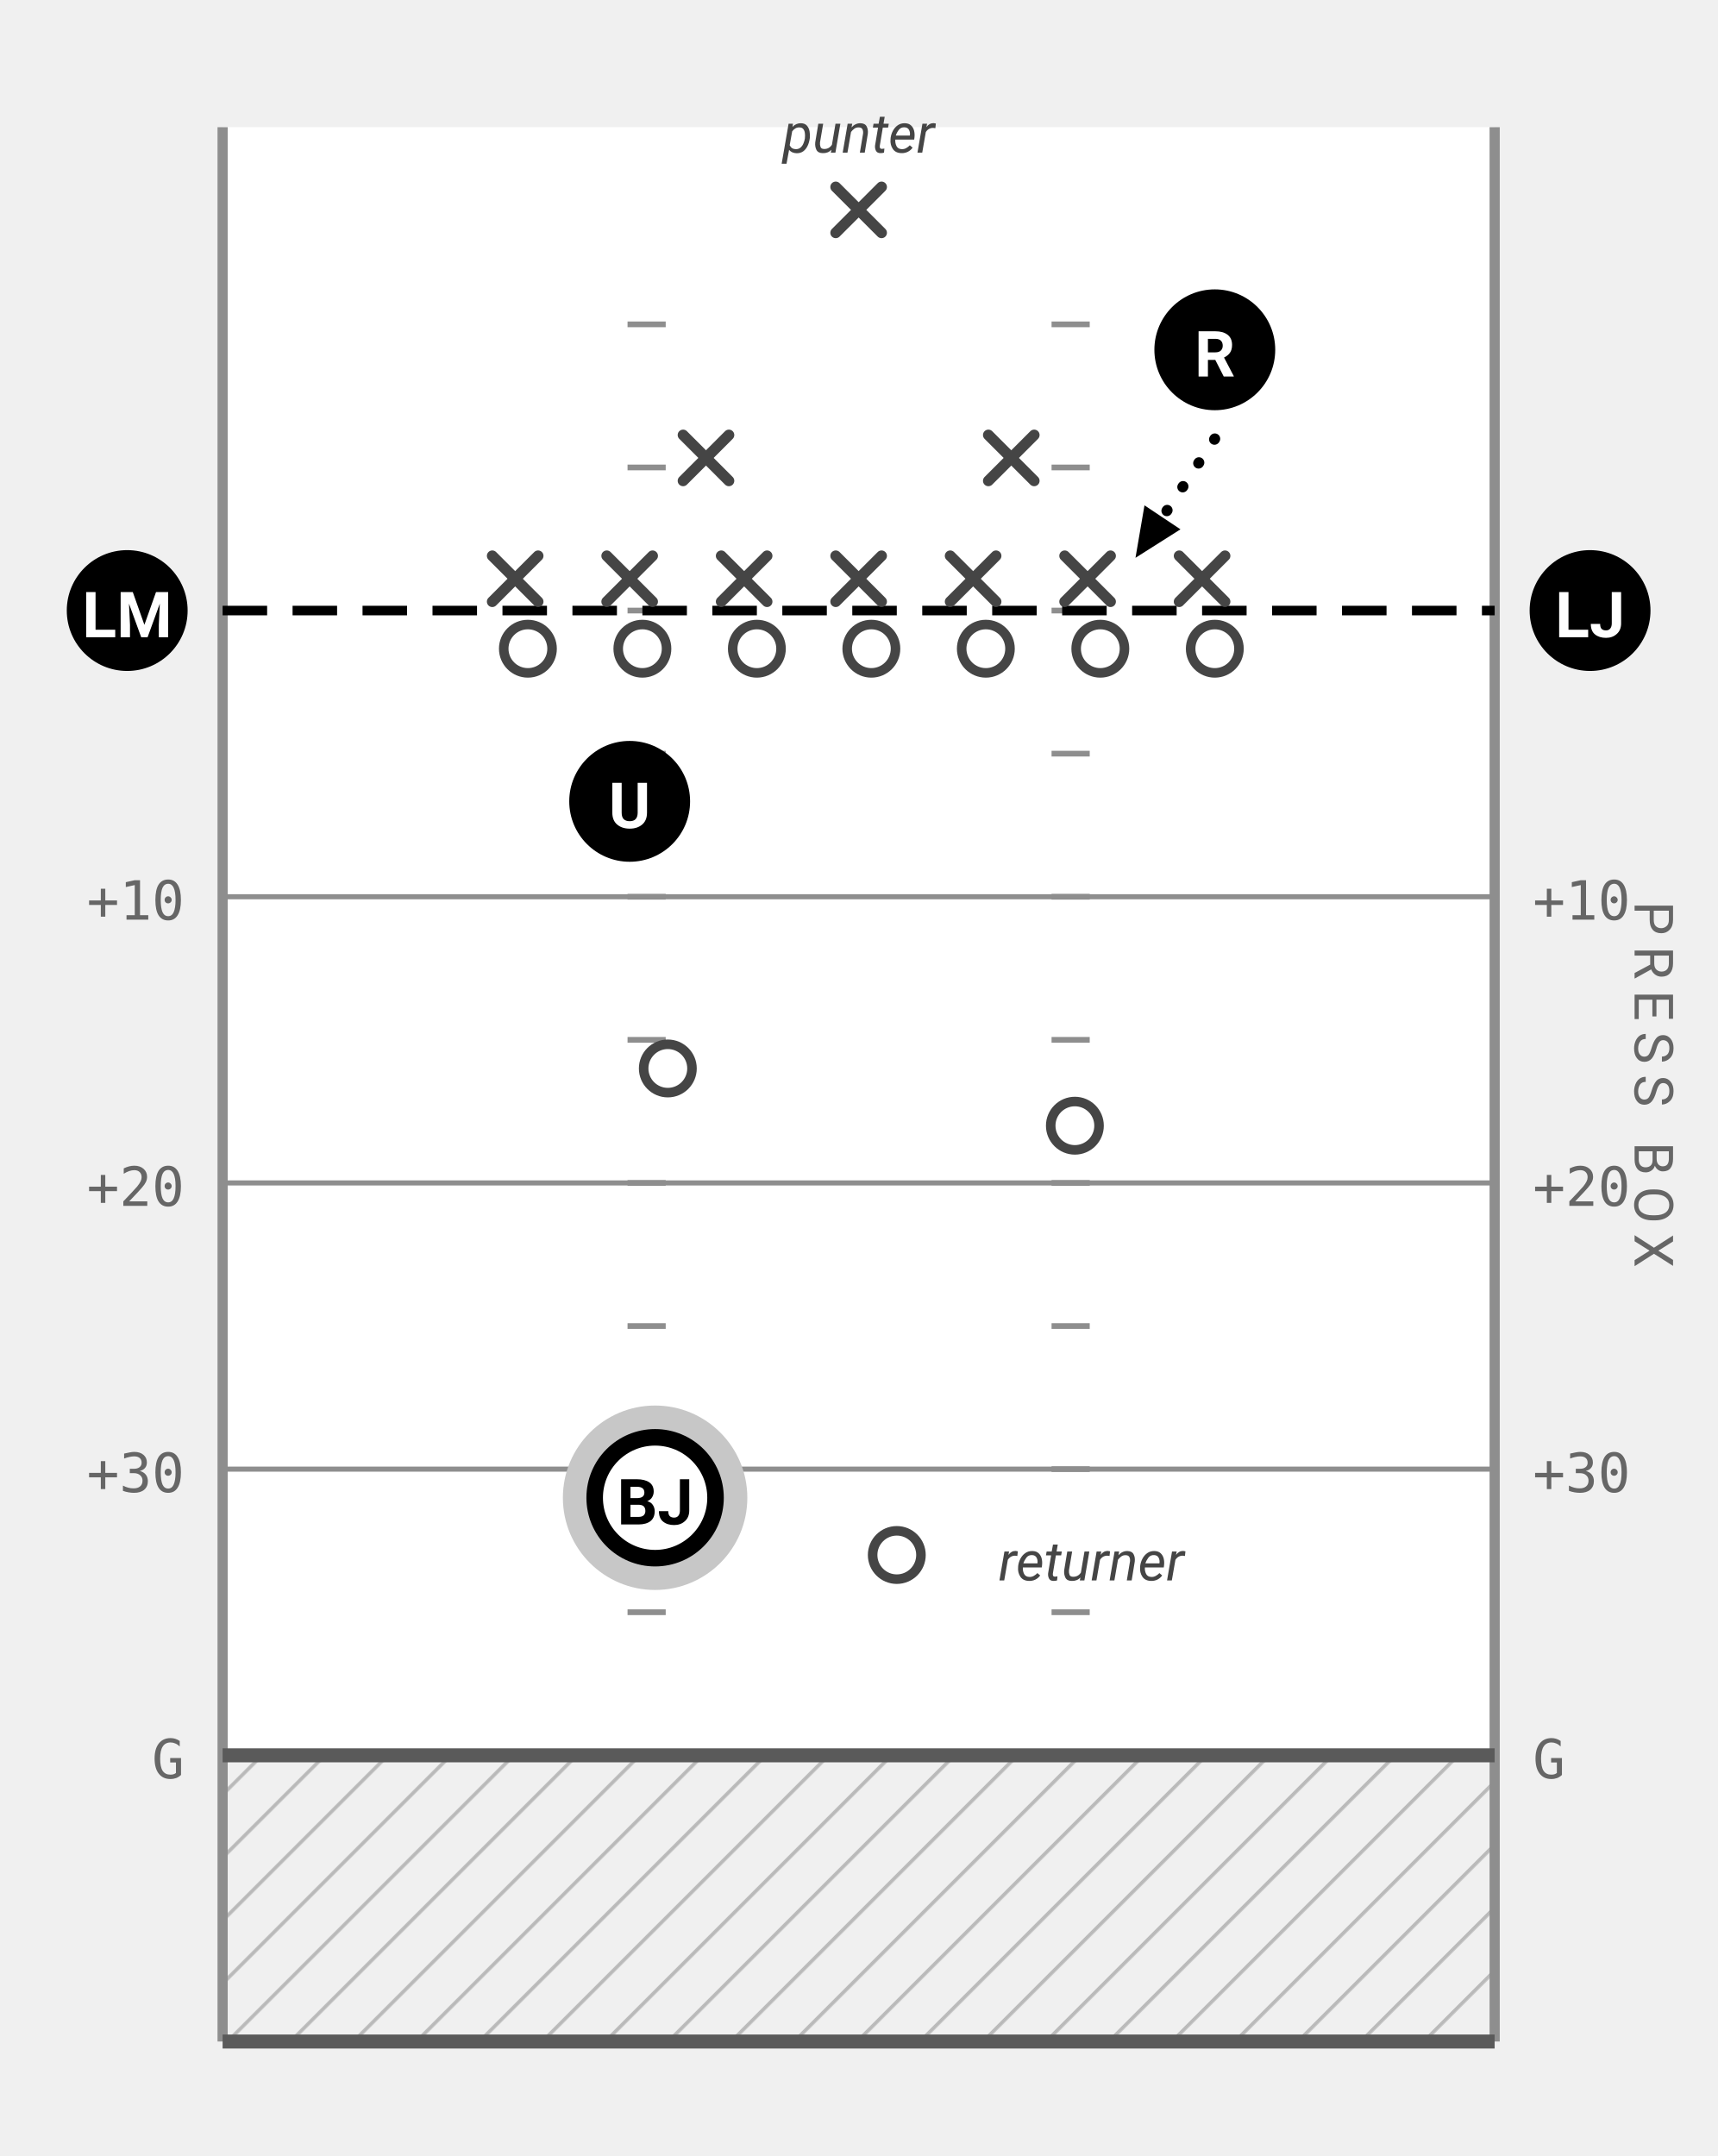
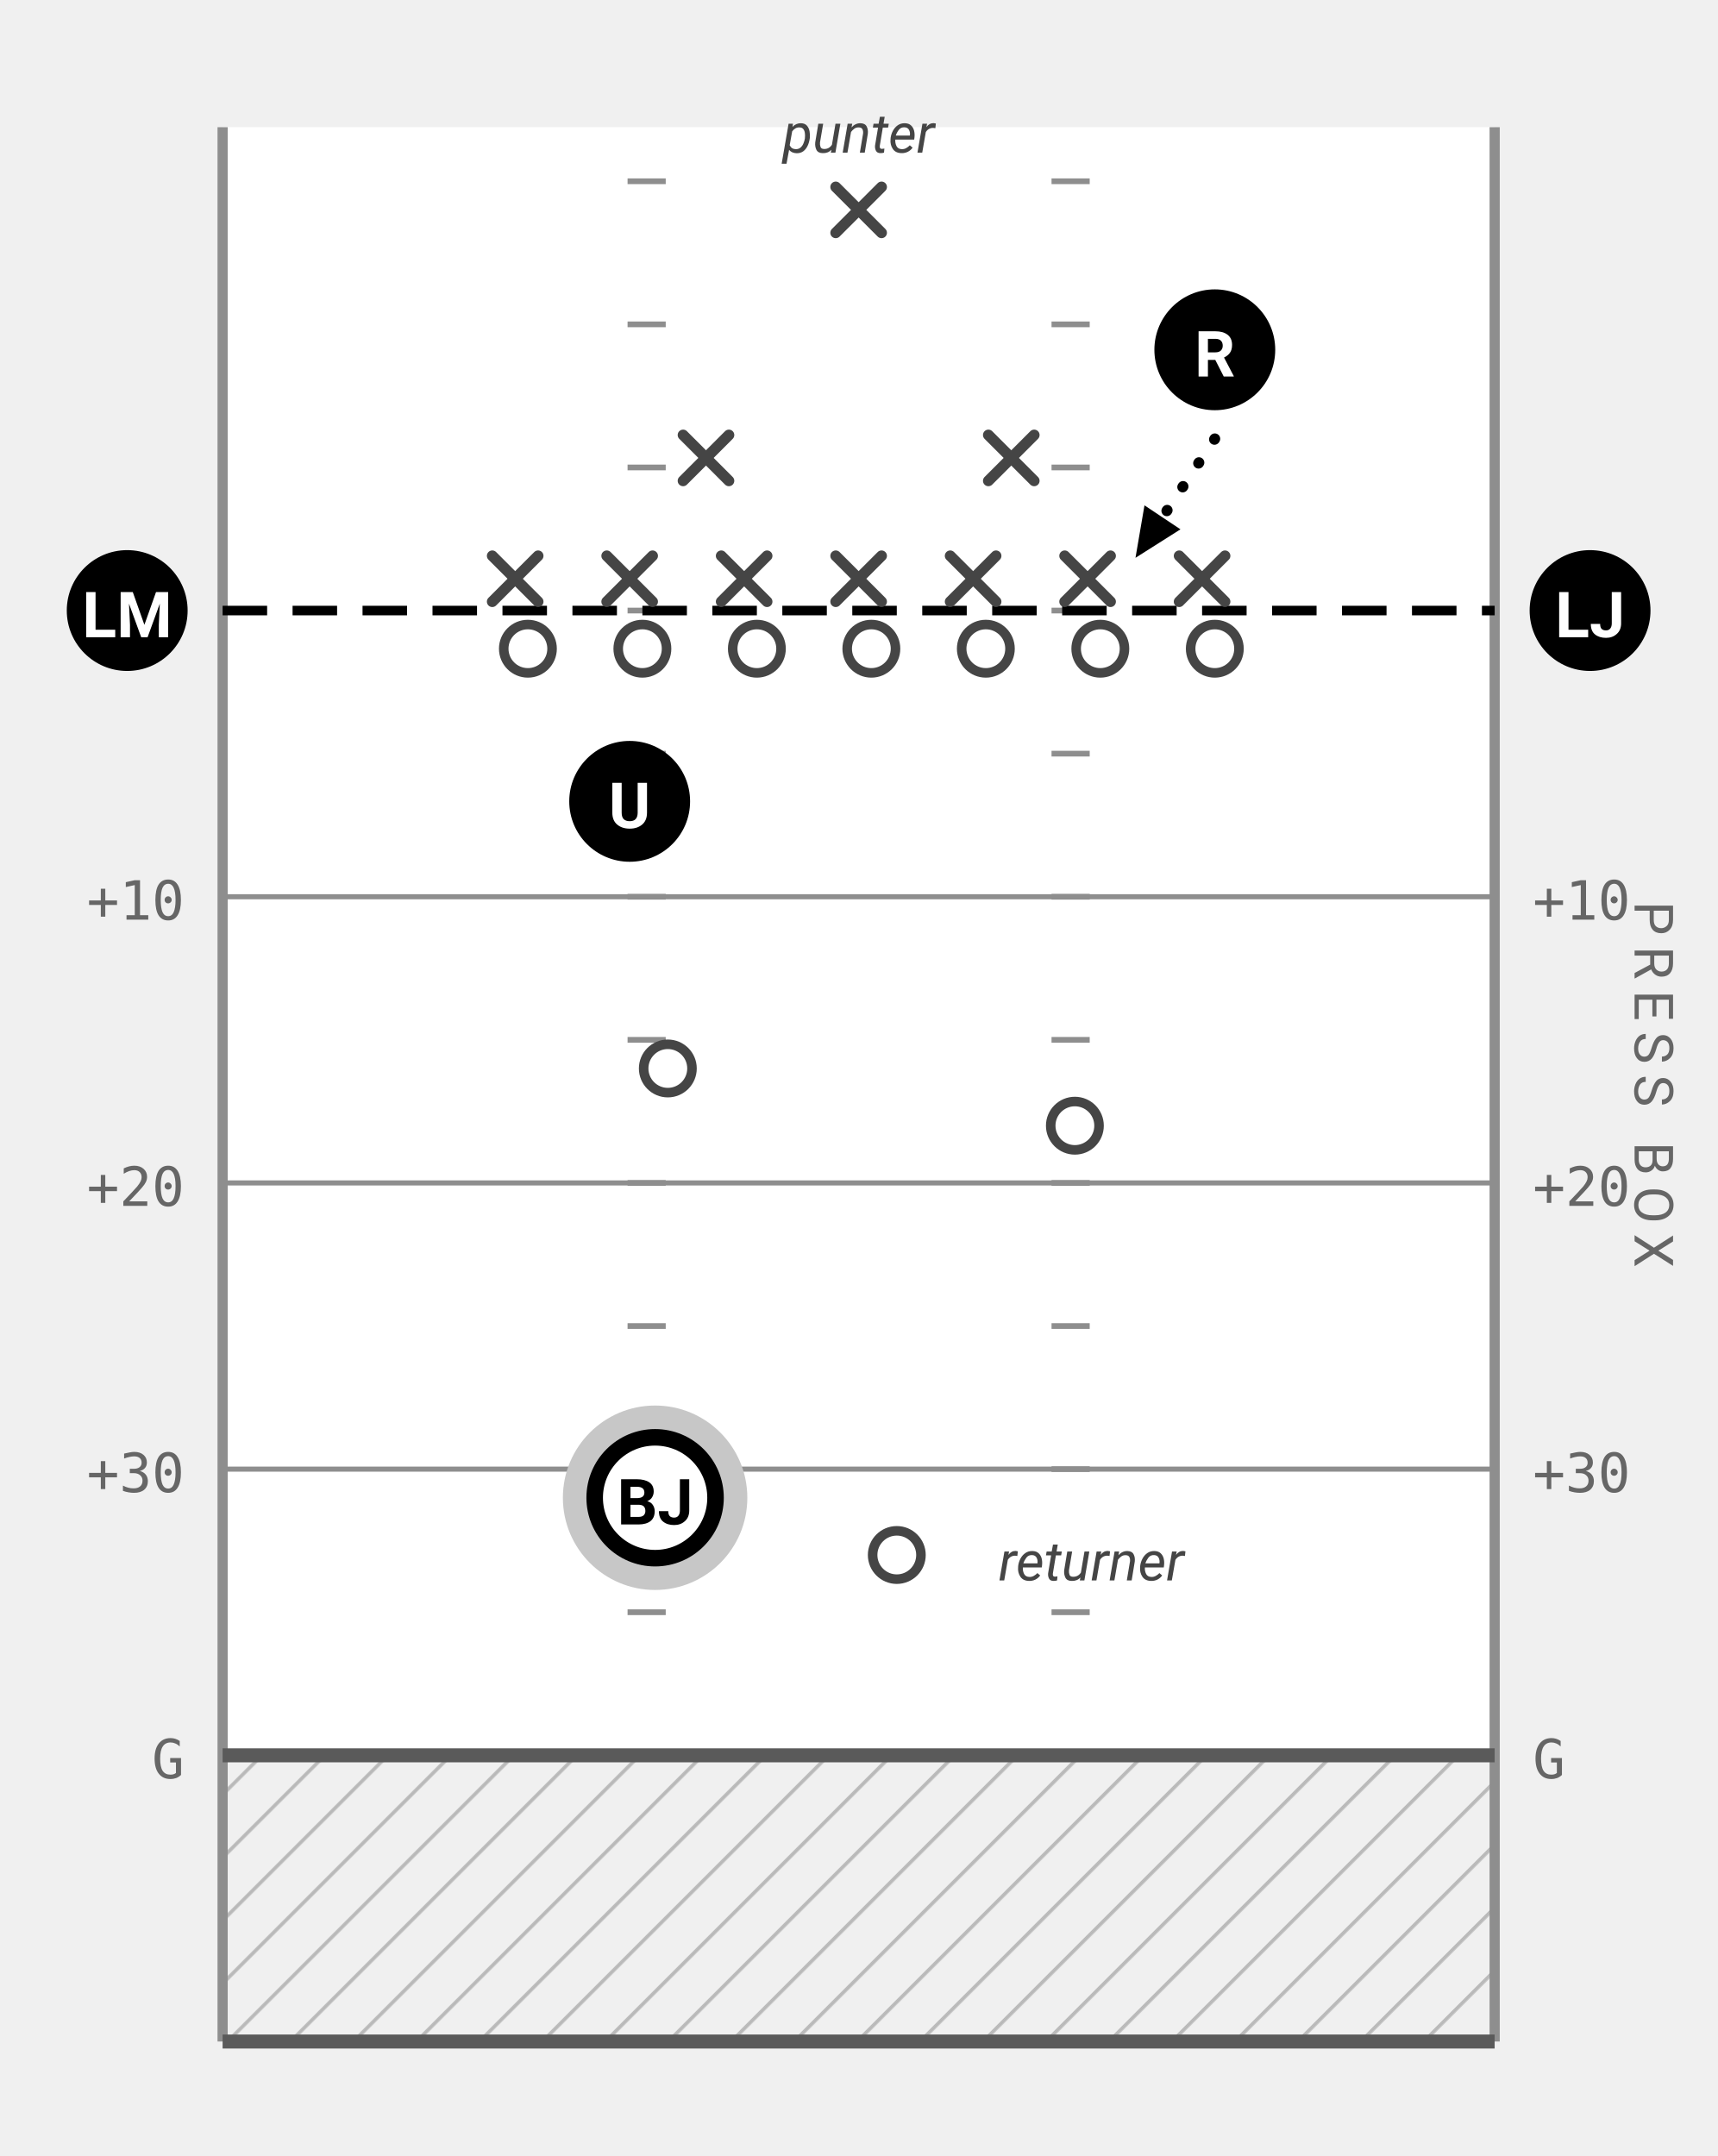
- <svg xmlns="http://www.w3.org/2000/svg" viewBox="0 0 270 339.0" role="img" aria-label="Punt — Back Judge position, crew of 5">
+ <svg xmlns="http://www.w3.org/2000/svg" viewBox="0 0 270 339" role="img" aria-label="Punt — Back Judge position, crew of 5">
  <style>svg{font-family:system-ui,-apple-system,"Segoe UI",Roboto,"Helvetica Neue",Arial,sans-serif}
.turf{fill:#FFFFFF}
.ez{fill:url(#hz)}
.hl{stroke:#B8B8B8;stroke-width:1.15}
.sl{stroke:#8E8E8E;stroke-width:1.6;fill:none}
.yl{stroke:#8E8E8E;stroke-width:.8;fill:none}
.gl{stroke:#5A5A5A;stroke-width:2.2;fill:none}
.rl{stroke:#000000;stroke-width:1.5;stroke-dasharray:7 4;fill:none}
.hash{stroke:#8E8E8E;stroke-width:.9}
.post{stroke:#000000;stroke-width:3;fill:none;stroke-linecap:round}
.ylab{font-family:ui-monospace,Menlo,Consolas,monospace;font-size:8.5px;fill:#666666}
.ylab.end{text-anchor:end}
.ylab.start{text-anchor:start}
.pb{font-size:8.5px;letter-spacing:.2em;fill:#666666;text-anchor:middle;text-transform:uppercase}
- .note{font-size:8.6px;fill:#454545;font-style:italic}
- .note.middle{text-anchor:middle}
- .note.start{text-anchor:start}
- .note.end{text-anchor:end}
.kp line{stroke:#454545;stroke-width:1.7;stroke-linecap:round}
.rp{fill:none;stroke:#454545;stroke-width:1.5}
.hat-b{fill:#000000}
.hat-w{fill:#FFFFFF;stroke:#000000;stroke-width:2.6}
.halo{fill:#C7C7C7}
.mk{font-size:10px;font-weight:600;text-anchor:middle}
.mk-l{fill:#FFFFFF}
.mk-d{fill:#000000}
.mv{stroke:#000000;stroke-width:1.7;fill:none;stroke-dasharray:.1 4.4;stroke-linecap:round}
- .arh{fill:#000000}</style>
+ .arh{fill:#000000}
+ .mvlab{font-size:8.4px;fill:#454545;text-anchor:middle;font-style:italic}
+ .note{font-size:8.6px;fill:#454545;font-style:italic}
+ .note.middle{text-anchor:middle}
+ .note.start{text-anchor:start}
+ .note.end{text-anchor:end}
+ .flagk{fill:#000000}
+ .flagt{stroke:#000000;stroke-width:1.4;stroke-linecap:round}</style>
  <defs>
    <pattern id="hz" width="7" height="7" patternUnits="userSpaceOnUse" patternTransform="rotate(45)">
      <line x1="0" y1="0" x2="0" y2="7" class="hl" />
    </pattern>
    <marker id="ar" viewBox="0 0 10 10" refX="8" refY="5" markerWidth="5" markerHeight="5" orient="auto-start-reverse">
      <path d="M0,1 L9,5 L0,9 z" class="arh" />
    </marker>
  </defs>
-   <rect x="35.0" y="20" width="200.0" height="256.0" class="turf" />
-   <rect x="35.0" y="276.0" width="200.0" height="45.0" class="ez" />
-   <line x1="98.667" y1="51.0" x2="104.667" y2="51.0" class="hash" />
-   <line x1="165.333" y1="51.0" x2="171.333" y2="51.0" class="hash" />
-   <line x1="98.667" y1="73.5" x2="104.667" y2="73.5" class="hash" />
-   <line x1="165.333" y1="73.5" x2="171.333" y2="73.5" class="hash" />
-   <line x1="98.667" y1="96.0" x2="104.667" y2="96.0" class="hash" />
-   <line x1="165.333" y1="96.0" x2="171.333" y2="96.0" class="hash" />
-   <line x1="98.667" y1="118.5" x2="104.667" y2="118.5" class="hash" />
-   <line x1="165.333" y1="118.5" x2="171.333" y2="118.5" class="hash" />
-   <line x1="98.667" y1="141.0" x2="104.667" y2="141.0" class="hash" />
-   <line x1="165.333" y1="141.0" x2="171.333" y2="141.0" class="hash" />
-   <line x1="98.667" y1="163.5" x2="104.667" y2="163.5" class="hash" />
-   <line x1="165.333" y1="163.5" x2="171.333" y2="163.5" class="hash" />
-   <line x1="98.667" y1="186.0" x2="104.667" y2="186.0" class="hash" />
-   <line x1="165.333" y1="186.0" x2="171.333" y2="186.0" class="hash" />
-   <line x1="98.667" y1="208.5" x2="104.667" y2="208.5" class="hash" />
-   <line x1="165.333" y1="208.5" x2="171.333" y2="208.5" class="hash" />
-   <line x1="98.667" y1="231.0" x2="104.667" y2="231.0" class="hash" />
-   <line x1="165.333" y1="231.0" x2="171.333" y2="231.0" class="hash" />
-   <line x1="98.667" y1="253.5" x2="104.667" y2="253.5" class="hash" />
-   <line x1="165.333" y1="253.5" x2="171.333" y2="253.5" class="hash" />
-   <line x1="98.667" y1="276.0" x2="104.667" y2="276.0" class="hash" />
-   <line x1="165.333" y1="276.0" x2="171.333" y2="276.0" class="hash" />
-   <line x1="35.0" y1="20" x2="35.0" y2="321.0" class="sl" />
-   <line x1="235.0" y1="20" x2="235.0" y2="321.0" class="sl" />
-   <line x1="35.0" y1="141.0" x2="235.0" y2="141.0" class="yl" />
-   <text x="29.0" y="144.6" class="ylab end">+10</text>
-   <text x="241.0" y="144.6" class="ylab start">+10</text>
-   <line x1="35.0" y1="186.0" x2="235.0" y2="186.0" class="yl" />
-   <text x="29.0" y="189.6" class="ylab end">+20</text>
-   <text x="241.0" y="189.6" class="ylab start">+20</text>
-   <line x1="35.0" y1="231.0" x2="235.0" y2="231.0" class="yl" />
-   <text x="29.0" y="234.6" class="ylab end">+30</text>
-   <text x="241.0" y="234.6" class="ylab start">+30</text>
-   <line x1="35.0" y1="96.0" x2="235.0" y2="96.0" class="rl" />
-   <text x="29.0" y="99.6" class="ylab end">LOS</text>
-   <text x="241.0" y="99.6" class="ylab start">LOS</text>
-   <line x1="35.0" y1="276.0" x2="235.0" y2="276.0" class="gl" />
-   <text x="29.0" y="279.6" class="ylab end">G</text>
-   <text x="241.0" y="279.6" class="ylab start">G</text>
-   <line x1="35.0" y1="321.0" x2="235.0" y2="321.0" class="gl" />
-   <text x="257.0" y="170.5" class="pb" transform="rotate(90 257.0 170.5)">PRESS BOX</text>
+   <rect x="35" y="20" width="200" height="256" class="turf" />
+   <rect x="35" y="276" width="200" height="45" class="ez" />
+   <line x1="98.67" y1="28.5" x2="104.67" y2="28.5" class="hash" />
+   <line x1="165.33" y1="28.5" x2="171.33" y2="28.5" class="hash" />
+   <line x1="98.67" y1="51" x2="104.67" y2="51" class="hash" />
+   <line x1="165.33" y1="51" x2="171.33" y2="51" class="hash" />
+   <line x1="98.67" y1="73.5" x2="104.67" y2="73.5" class="hash" />
+   <line x1="165.33" y1="73.5" x2="171.33" y2="73.5" class="hash" />
+   <line x1="98.67" y1="96" x2="104.67" y2="96" class="hash" />
+   <line x1="165.33" y1="96" x2="171.33" y2="96" class="hash" />
+   <line x1="98.67" y1="118.5" x2="104.67" y2="118.5" class="hash" />
+   <line x1="165.33" y1="118.5" x2="171.33" y2="118.5" class="hash" />
+   <line x1="98.67" y1="141" x2="104.67" y2="141" class="hash" />
+   <line x1="165.33" y1="141" x2="171.33" y2="141" class="hash" />
+   <line x1="98.67" y1="163.5" x2="104.67" y2="163.5" class="hash" />
+   <line x1="165.33" y1="163.5" x2="171.33" y2="163.5" class="hash" />
+   <line x1="98.67" y1="186" x2="104.67" y2="186" class="hash" />
+   <line x1="165.33" y1="186" x2="171.33" y2="186" class="hash" />
+   <line x1="98.67" y1="208.5" x2="104.67" y2="208.5" class="hash" />
+   <line x1="165.33" y1="208.5" x2="171.33" y2="208.5" class="hash" />
+   <line x1="98.67" y1="231" x2="104.67" y2="231" class="hash" />
+   <line x1="165.33" y1="231" x2="171.33" y2="231" class="hash" />
+   <line x1="98.67" y1="253.5" x2="104.67" y2="253.5" class="hash" />
+   <line x1="165.33" y1="253.5" x2="171.33" y2="253.5" class="hash" />
+   <line x1="98.67" y1="276" x2="104.67" y2="276" class="hash" />
+   <line x1="165.33" y1="276" x2="171.33" y2="276" class="hash" />
+   <line x1="35" y1="20" x2="35" y2="321" class="sl" />
+   <line x1="235" y1="20" x2="235" y2="321" class="sl" />
+   <line x1="35" y1="141" x2="235" y2="141" class="yl" />
+   <text x="29" y="144.6" class="ylab end">+10</text>
+   <text x="241" y="144.6" class="ylab start">+10</text>
+   <line x1="35" y1="186" x2="235" y2="186" class="yl" />
+   <text x="29" y="189.6" class="ylab end">+20</text>
+   <text x="241" y="189.6" class="ylab start">+20</text>
+   <line x1="35" y1="231" x2="235" y2="231" class="yl" />
+   <text x="29" y="234.6" class="ylab end">+30</text>
+   <text x="241" y="234.6" class="ylab start">+30</text>
+   <line x1="35" y1="96" x2="235" y2="96" class="rl" />
+   <text x="29" y="99.6" class="ylab end">LOS</text>
+   <text x="241" y="99.6" class="ylab start">LOS</text>
+   <line x1="35" y1="276" x2="235" y2="276" class="gl" />
+   <text x="29" y="279.6" class="ylab end">G</text>
+   <text x="241" y="279.6" class="ylab start">G</text>
+   <line x1="35" y1="321" x2="235" y2="321" class="gl" />
+   <text x="257" y="170.5" class="pb" transform="rotate(90 257 170.5)">PRESS BOX</text>
  <g class="kp">
    <line x1="77.4" y1="87.4" x2="84.6" y2="94.6" />
    <line x1="77.4" y1="94.6" x2="84.6" y2="87.4" />
  </g>
  <g class="kp">
    <line x1="95.4" y1="87.4" x2="102.6" y2="94.6" />
    <line x1="95.4" y1="94.6" x2="102.6" y2="87.4" />
  </g>
  <g class="kp">
    <line x1="113.4" y1="87.4" x2="120.6" y2="94.6" />
    <line x1="113.4" y1="94.6" x2="120.6" y2="87.4" />
  </g>
  <g class="kp">
    <line x1="131.4" y1="87.4" x2="138.6" y2="94.6" />
    <line x1="131.4" y1="94.6" x2="138.6" y2="87.4" />
  </g>
  <g class="kp">
    <line x1="149.4" y1="87.4" x2="156.6" y2="94.6" />
    <line x1="149.4" y1="94.6" x2="156.6" y2="87.4" />
  </g>
  <g class="kp">
    <line x1="167.4" y1="87.4" x2="174.6" y2="94.6" />
    <line x1="167.4" y1="94.6" x2="174.6" y2="87.4" />
  </g>
  <g class="kp">
    <line x1="185.4" y1="87.4" x2="192.6" y2="94.6" />
    <line x1="185.4" y1="94.6" x2="192.6" y2="87.4" />
  </g>
  <g class="kp">
    <line x1="107.4" y1="68.4" x2="114.6" y2="75.6" />
    <line x1="107.4" y1="75.6" x2="114.6" y2="68.4" />
  </g>
  <g class="kp">
    <line x1="155.4" y1="68.4" x2="162.6" y2="75.6" />
    <line x1="155.4" y1="75.6" x2="162.6" y2="68.4" />
  </g>
  <g class="kp">
    <line x1="131.4" y1="29.4" x2="138.6" y2="36.6" />
    <line x1="131.4" y1="36.6" x2="138.6" y2="29.4" />
  </g>
-   <text x="135.0" y="24.0" class="note middle">punter</text>
-   <circle cx="83.0" cy="102.0" r="3.8" class="rp" />
-   <circle cx="101.0" cy="102.0" r="3.8" class="rp" />
-   <circle cx="119.0" cy="102.0" r="3.8" class="rp" />
-   <circle cx="137.0" cy="102.0" r="3.8" class="rp" />
-   <circle cx="155.0" cy="102.0" r="3.8" class="rp" />
-   <circle cx="173.0" cy="102.0" r="3.8" class="rp" />
-   <circle cx="191.0" cy="102.0" r="3.8" class="rp" />
-   <circle cx="105.0" cy="168.0" r="3.8" class="rp" />
-   <circle cx="169.0" cy="177.0" r="3.8" class="rp" />
-   <circle cx="141.0" cy="244.5" r="3.8" class="rp" />
-   <text x="157.0" y="248.5" class="note start">returner</text>
+   <circle cx="83" cy="102" r="3.8" class="rp" />
+   <circle cx="101" cy="102" r="3.8" class="rp" />
+   <circle cx="119" cy="102" r="3.8" class="rp" />
+   <circle cx="137" cy="102" r="3.8" class="rp" />
+   <circle cx="155" cy="102" r="3.8" class="rp" />
+   <circle cx="173" cy="102" r="3.8" class="rp" />
+   <circle cx="191" cy="102" r="3.8" class="rp" />
+   <circle cx="105" cy="168" r="3.8" class="rp" />
+   <circle cx="169" cy="177" r="3.8" class="rp" />
+   <circle cx="141" cy="244.5" r="3.8" class="rp" />
  <g>
-     <circle cx="191.0" cy="55.0" r="9.5" class="hat-b" />
-     <text x="191.0" y="59.2" class="mk mk-l">R</text>
+     <circle cx="191" cy="55" r="9.5" class="hat-b" />
+     <text x="191" y="59.2" class="mk mk-l">R</text>
  </g>
  <g>
-     <circle cx="99.0" cy="126.0" r="9.5" class="hat-b" />
-     <text x="99.0" y="130.2" class="mk mk-l">U</text>
+     <circle cx="99" cy="126" r="9.5" class="hat-b" />
+     <text x="99" y="130.2" class="mk mk-l">U</text>
  </g>
  <g>
-     <circle cx="20.0" cy="96.0" r="9.5" class="hat-b" />
-     <text x="20.0" y="100.2" class="mk mk-l">LM</text>
+     <circle cx="20" cy="96" r="9.5" class="hat-b" />
+     <text x="20" y="100.2" class="mk mk-l">LM</text>
  </g>
  <g>
-     <circle cx="250.0" cy="96.0" r="9.5" class="hat-b" />
-     <text x="250.0" y="100.2" class="mk mk-l">LJ</text>
+     <circle cx="250" cy="96" r="9.5" class="hat-b" />
+     <text x="250" y="100.2" class="mk mk-l">LJ</text>
  </g>
  <g class="you">
-     <circle cx="103.0" cy="235.5" r="14.5" class="halo" />
-     <circle cx="103.0" cy="235.5" r="9.5" class="hat-w" />
-     <text x="103.0" y="239.7" class="mk mk-d">BJ</text>
+     <circle cx="103" cy="235.5" r="14.5" class="halo" />
+     <circle cx="103" cy="235.5" r="9.5" class="hat-w" />
+     <text x="103" y="239.7" class="mk mk-d">BJ</text>
  </g>
-   <path d="M 191.0 69.0 L 179.0 87.0" class="mv" marker-end="url(#ar)" />
+   <path d="M 191 69 L 179 87" class="mv" marker-end="url(#ar)" />
+   <text x="135" y="24" class="note middle">punter</text>
+   <text x="157" y="248.5" class="note start">returner</text>
</svg>
